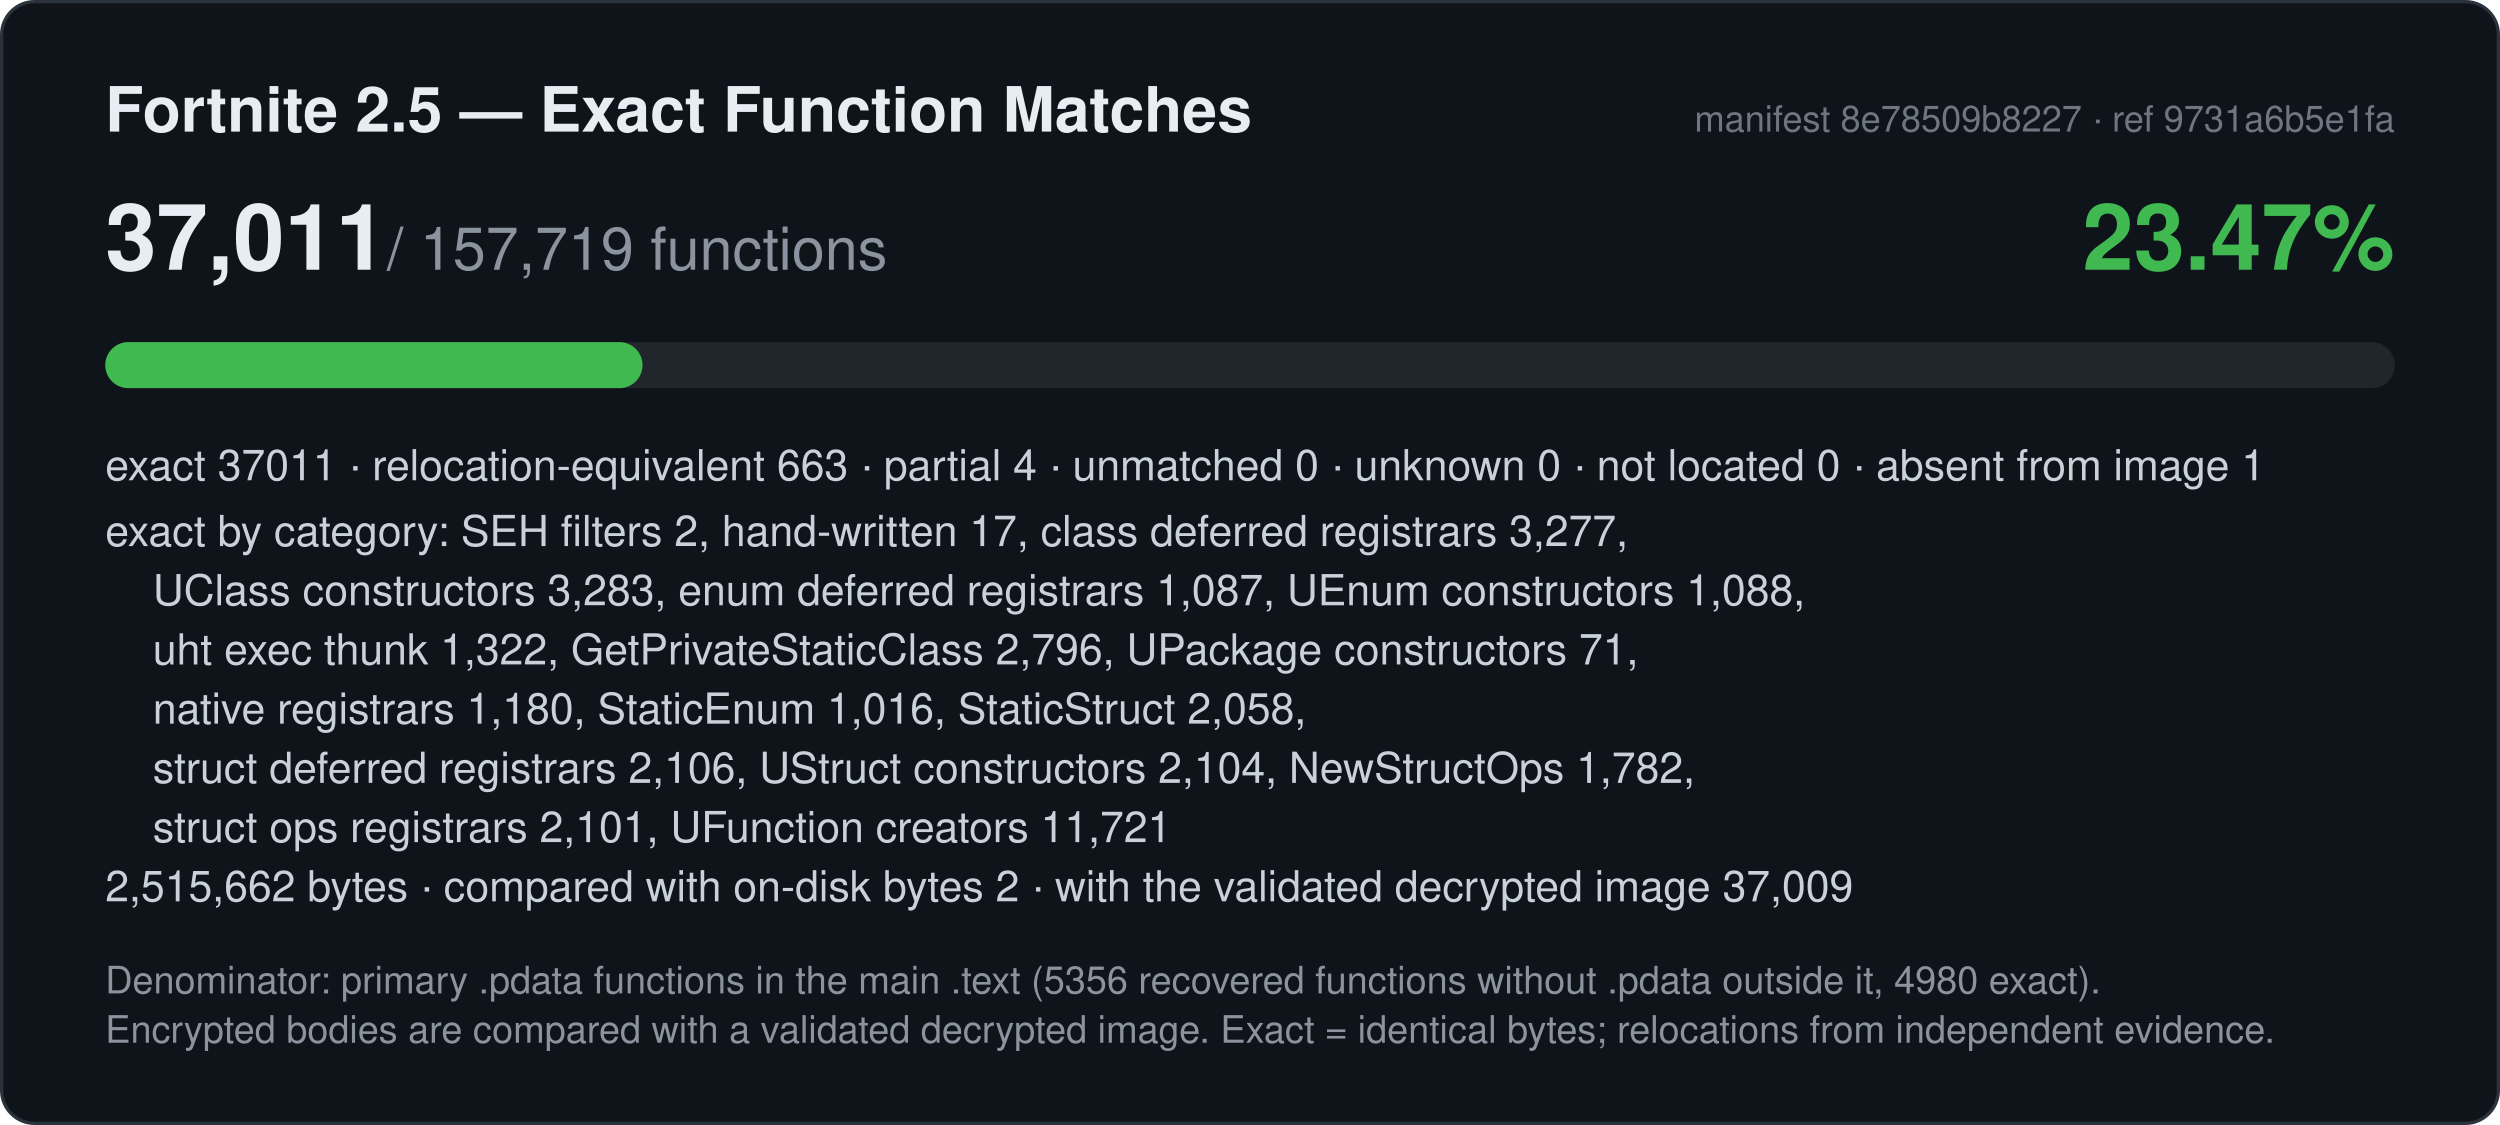
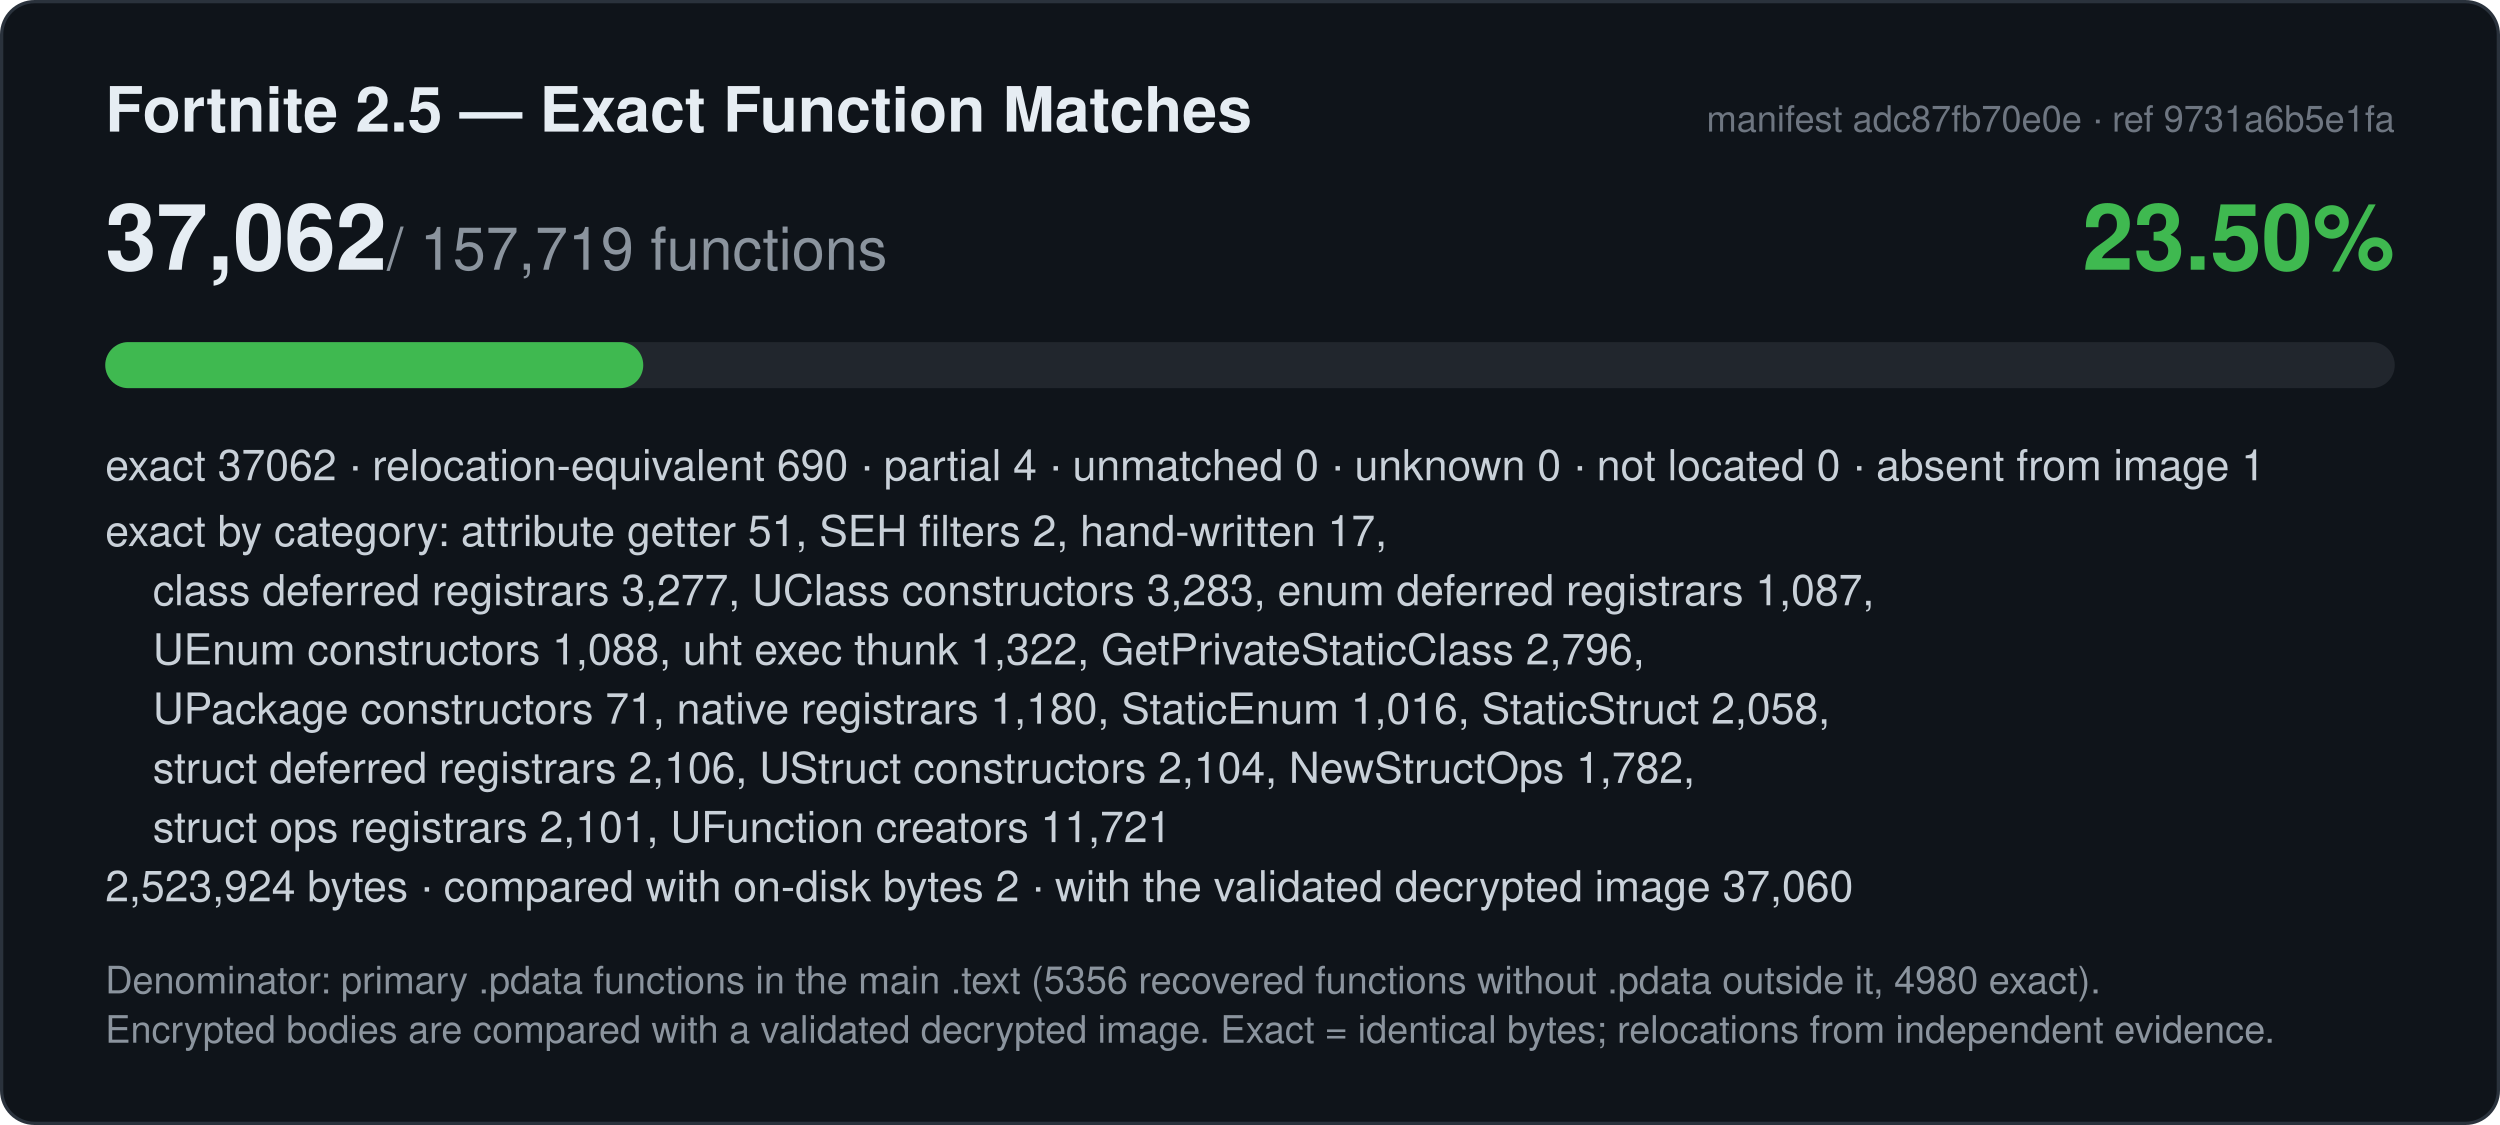
<svg xmlns="http://www.w3.org/2000/svg" width="760" height="342" viewBox="0 0 760 342" role="img" aria-labelledby="t d">
  <rect x="0.5" y="0.5" width="759" height="341" rx="10" fill="#0f141a" stroke="#2a323c" />
  <text x="32" y="40" font-family="Segoe UI, -apple-system, Helvetica, Arial, sans-serif" font-size="19" font-weight="600" fill="#e6edf3">Fortnite 2.5 — Exact Function Matches</text>
-   <text x="32" y="82" font-family="Segoe UI, -apple-system, Helvetica, Arial, sans-serif" font-size="28" font-weight="700" fill="#e6edf3">37,011<tspan font-size="18" font-weight="400" fill="#8b949e"> / 157,719 functions</tspan>
+   <text x="32" y="82" font-family="Segoe UI, -apple-system, Helvetica, Arial, sans-serif" font-size="28" font-weight="700" fill="#e6edf3">37,062<tspan font-size="18" font-weight="400" fill="#8b949e"> / 157,719 functions</tspan>
  </text>
-   <text x="728" y="82" text-anchor="end" font-family="Segoe UI, -apple-system, Helvetica, Arial, sans-serif" font-size="28" font-weight="700" fill="#3fb950">23.47%</text>
+   <text x="728" y="82" text-anchor="end" font-family="Segoe UI, -apple-system, Helvetica, Arial, sans-serif" font-size="28" font-weight="700" fill="#3fb950">23.50%</text>
  <rect x="32" y="104" width="696" height="14" rx="7" fill="#21262d" />
-   <rect x="32" y="104" width="163.326" height="14" rx="7.000" fill="#3fb950" />
-   <text x="32" y="146" font-family="Segoe UI, -apple-system, Helvetica, Arial, sans-serif" font-size="13" fill="#c9d1d9">exact 37011 · relocation-equivalent 663 · partial 4 · unmatched 0 · unknown 0 · not located 0 · absent from image 1</text>
-   <text x="32" y="166" font-family="Segoe UI, -apple-system, Helvetica, Arial, sans-serif" font-size="13" fill="#c9d1d9" xml:space="preserve">exact by category: SEH filters 2, hand-written 17, class deferred registrars 3,277,</text>
-   <text x="32" y="184" font-family="Segoe UI, -apple-system, Helvetica, Arial, sans-serif" font-size="13" fill="#c9d1d9" xml:space="preserve">    UClass constructors 3,283, enum deferred registrars 1,087, UEnum constructors 1,088,</text>
-   <text x="32" y="202" font-family="Segoe UI, -apple-system, Helvetica, Arial, sans-serif" font-size="13" fill="#c9d1d9" xml:space="preserve">    uht exec thunk 1,322, GetPrivateStaticClass 2,796, UPackage constructors 71,</text>
-   <text x="32" y="220" font-family="Segoe UI, -apple-system, Helvetica, Arial, sans-serif" font-size="13" fill="#c9d1d9" xml:space="preserve">    native registrars 1,180, StaticEnum 1,016, StaticStruct 2,058,</text>
+   <rect x="32" y="104" width="163.551" height="14" rx="7.000" fill="#3fb950" />
+   <text x="32" y="146" font-family="Segoe UI, -apple-system, Helvetica, Arial, sans-serif" font-size="13" fill="#c9d1d9">exact 37062 · relocation-equivalent 690 · partial 4 · unmatched 0 · unknown 0 · not located 0 · absent from image 1</text>
+   <text x="32" y="166" font-family="Segoe UI, -apple-system, Helvetica, Arial, sans-serif" font-size="13" fill="#c9d1d9" xml:space="preserve">exact by category: attribute getter 51, SEH filters 2, hand-written 17,</text>
+   <text x="32" y="184" font-family="Segoe UI, -apple-system, Helvetica, Arial, sans-serif" font-size="13" fill="#c9d1d9" xml:space="preserve">    class deferred registrars 3,277, UClass constructors 3,283, enum deferred registrars 1,087,</text>
+   <text x="32" y="202" font-family="Segoe UI, -apple-system, Helvetica, Arial, sans-serif" font-size="13" fill="#c9d1d9" xml:space="preserve">    UEnum constructors 1,088, uht exec thunk 1,322, GetPrivateStaticClass 2,796,</text>
+   <text x="32" y="220" font-family="Segoe UI, -apple-system, Helvetica, Arial, sans-serif" font-size="13" fill="#c9d1d9" xml:space="preserve">    UPackage constructors 71, native registrars 1,180, StaticEnum 1,016, StaticStruct 2,058,</text>
  <text x="32" y="238" font-family="Segoe UI, -apple-system, Helvetica, Arial, sans-serif" font-size="13" fill="#c9d1d9" xml:space="preserve">    struct deferred registrars 2,106, UStruct constructors 2,104, NewStructOps 1,782,</text>
  <text x="32" y="256" font-family="Segoe UI, -apple-system, Helvetica, Arial, sans-serif" font-size="13" fill="#c9d1d9" xml:space="preserve">    struct ops registrars 2,101, UFunction creators 11,721</text>
-   <text x="32" y="274" font-family="Segoe UI, -apple-system, Helvetica, Arial, sans-serif" font-size="13" fill="#c9d1d9">2,515,662 bytes · compared with on-disk bytes 2 · with the validated decrypted image 37,009</text>
+   <text x="32" y="274" font-family="Segoe UI, -apple-system, Helvetica, Arial, sans-serif" font-size="13" fill="#c9d1d9">2,523,924 bytes · compared with on-disk bytes 2 · with the validated decrypted image 37,060</text>
  <text x="32" y="302" font-family="Segoe UI, -apple-system, Helvetica, Arial, sans-serif" font-size="11.5" fill="#8b949e">Denominator: primary .pdata functions in the main .text (5356 recovered functions without .pdata outside it, 4980 exact).</text>
  <text x="32" y="317" font-family="Segoe UI, -apple-system, Helvetica, Arial, sans-serif" font-size="11.5" fill="#8b949e">Encrypted bodies are compared with a validated decrypted image. Exact = identical bytes; relocations from independent evidence.</text>
-   <text x="728" y="40" text-anchor="end" font-family="Segoe UI, -apple-system, Helvetica, Arial, sans-serif" font-size="11" fill="#6e7681">manifest 8e78509b8227 · ref 9731a6b5e1fa</text>
+   <text x="728" y="40" text-anchor="end" font-family="Segoe UI, -apple-system, Helvetica, Arial, sans-serif" font-size="11" fill="#6e7681">manifest adc87fb70e0e · ref 9731a6b5e1fa</text>
</svg>
